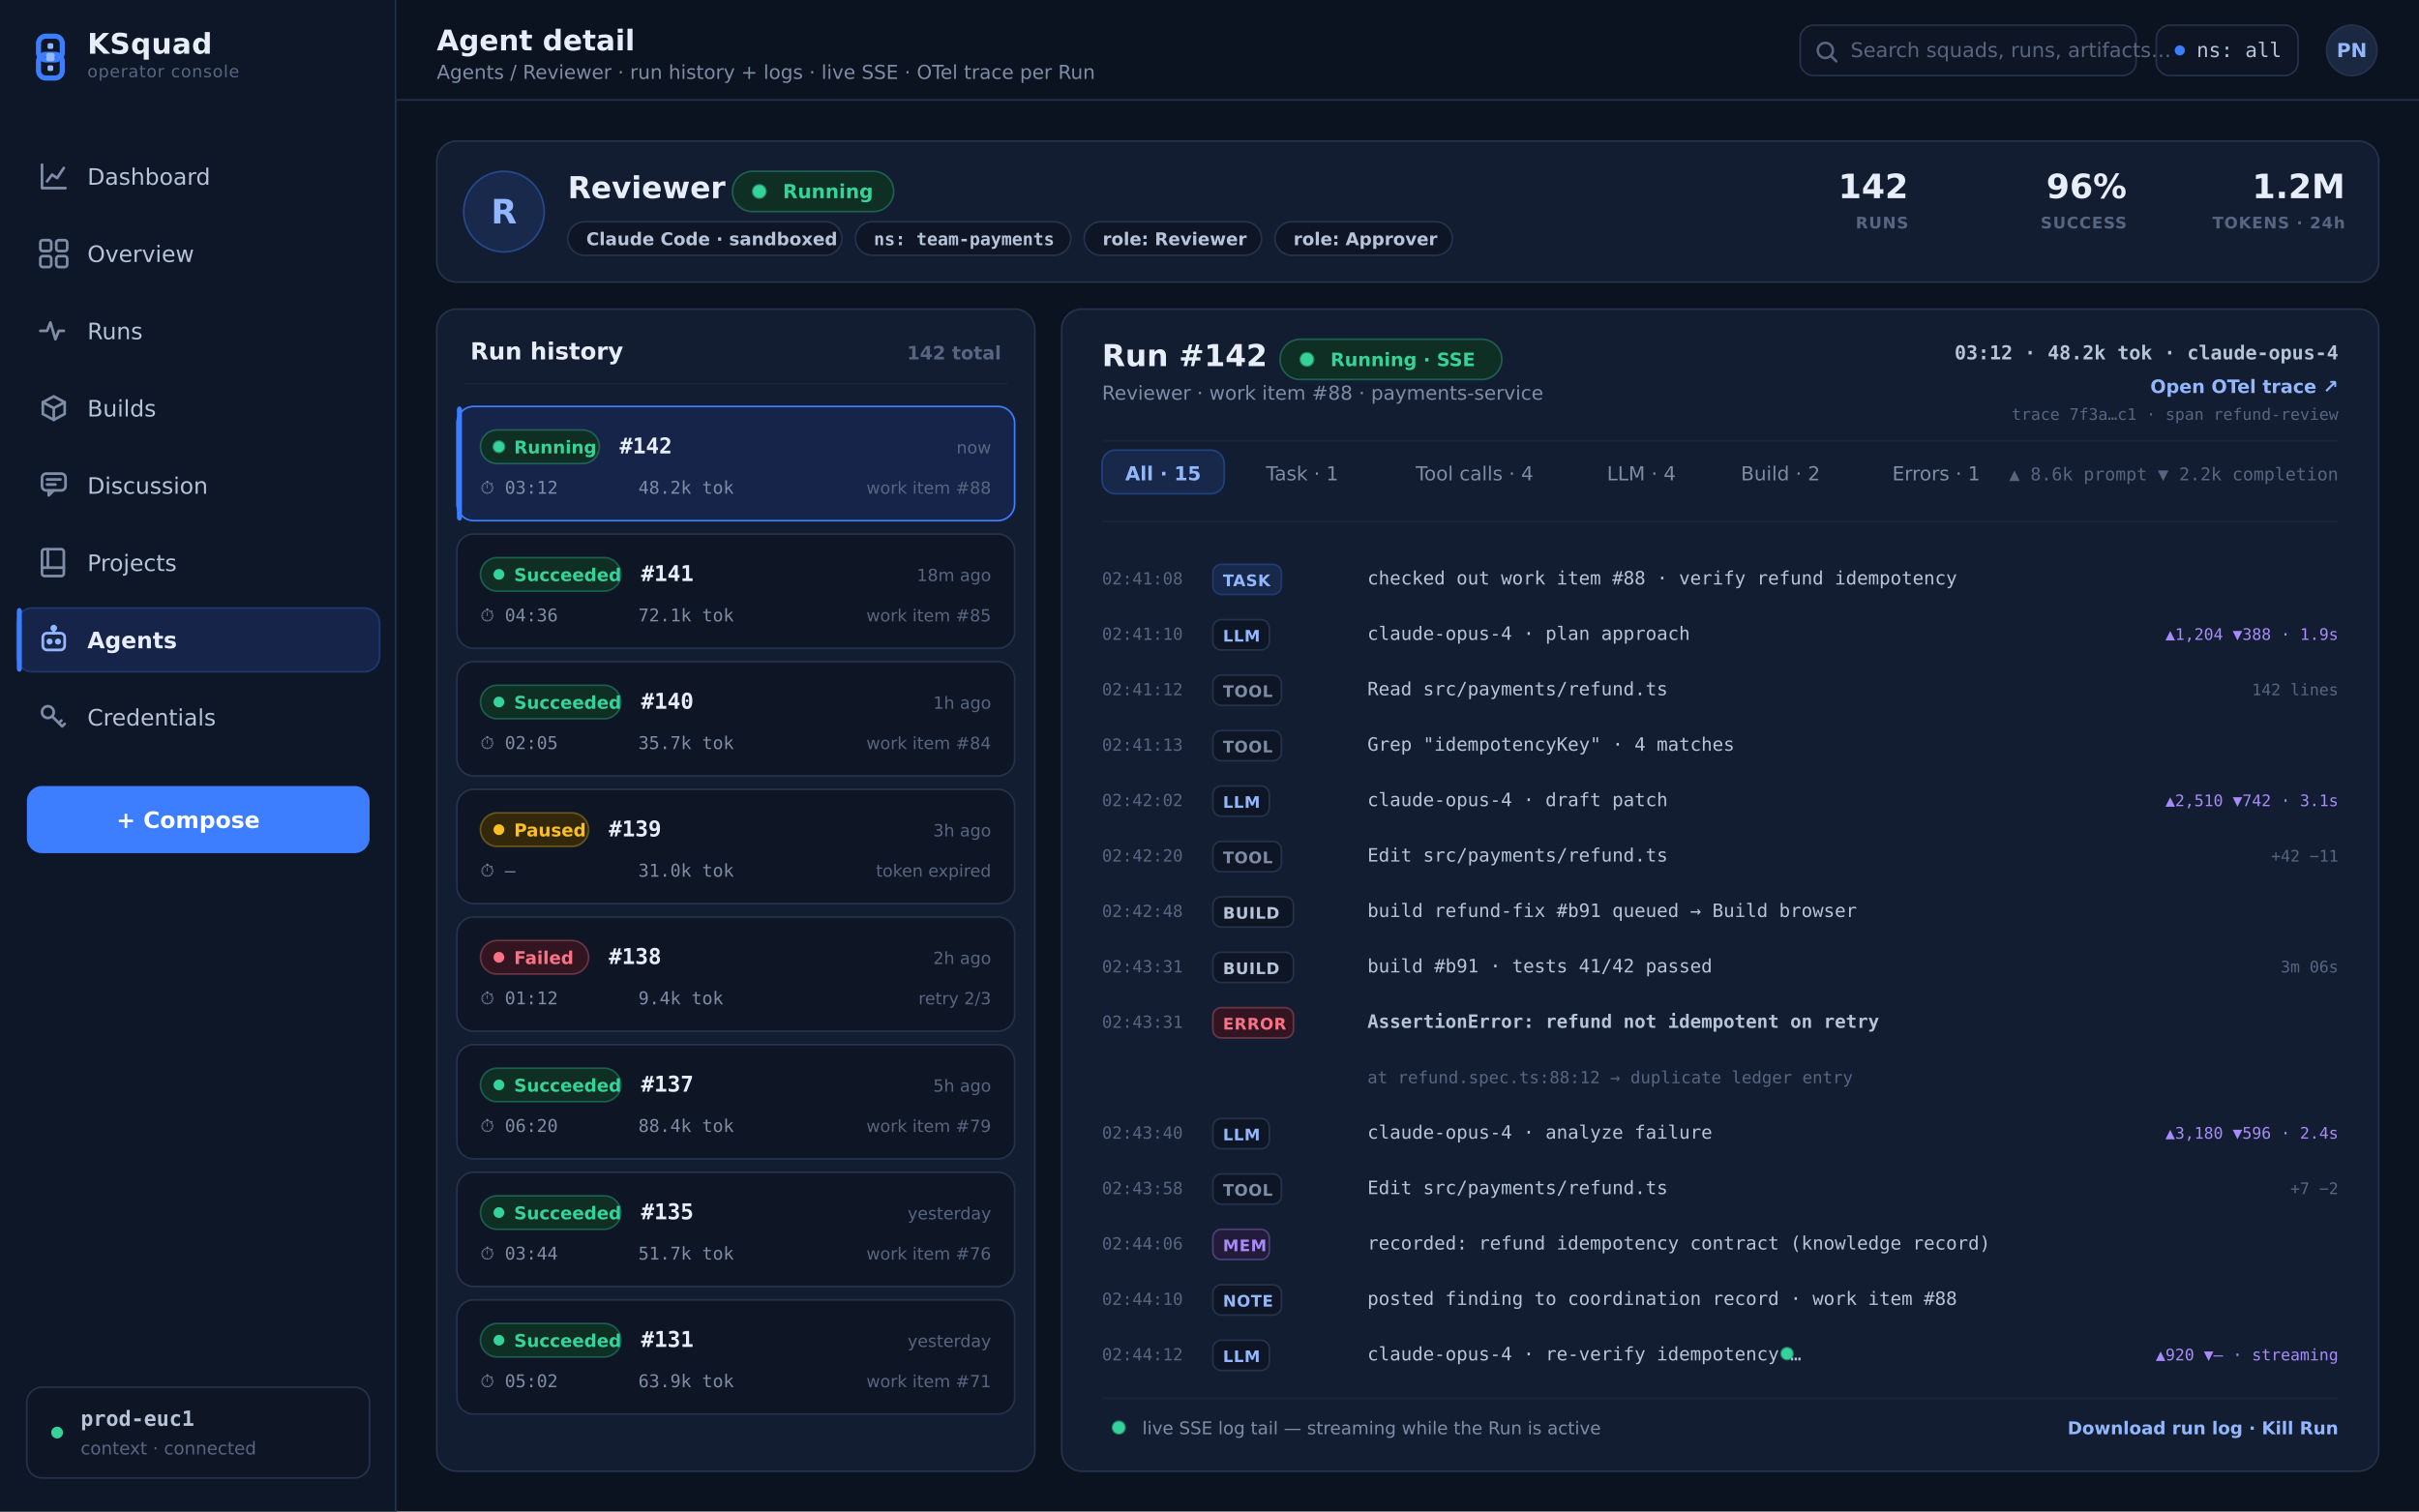
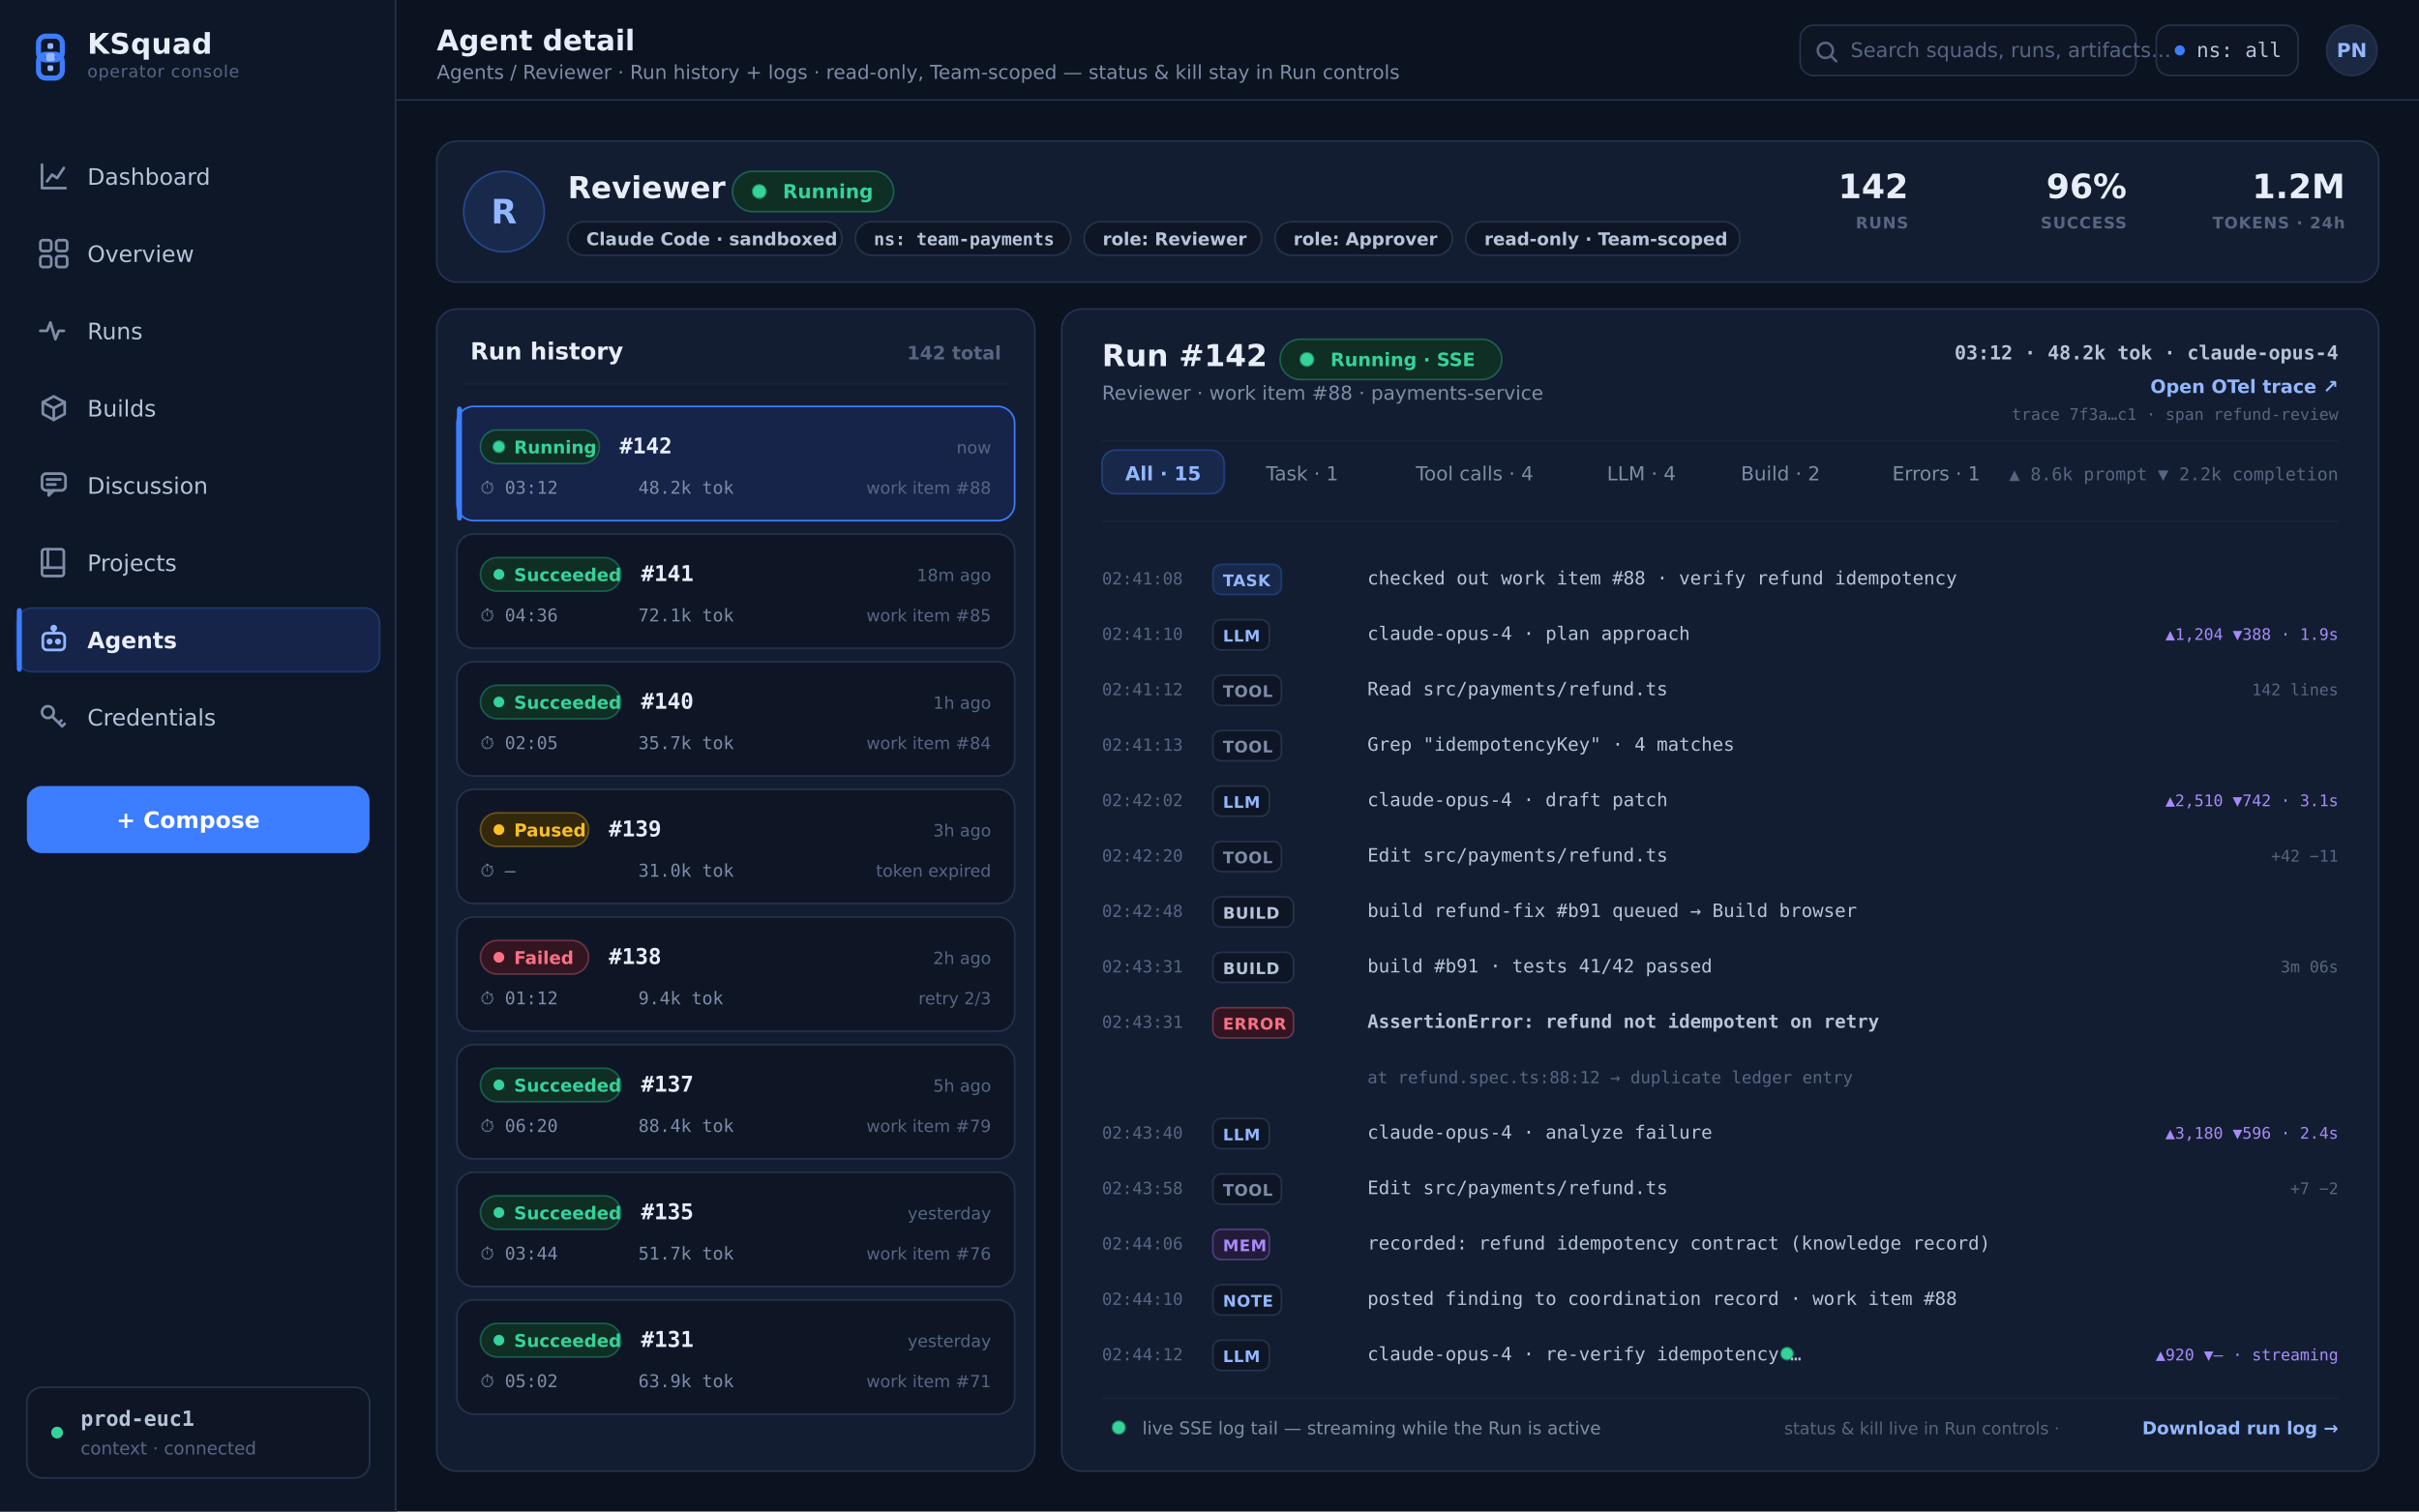
<svg xmlns="http://www.w3.org/2000/svg" width="1440" height="900" viewBox="0 0 1440 900" font-family="DejaVu Sans">
  <rect x="0" y="0" width="1440" height="900" rx="0" ry="0" fill="#0B1220" stroke="none" stroke-width="1" />
  <rect x="0" y="0" width="236" height="900" rx="0" ry="0" fill="#0D1728" stroke="none" stroke-width="1" />
  <rect x="235" y="0" width="1" height="900" rx="0" ry="0" fill="#25324B" stroke="none" stroke-width="1" />
  <g transform="translate(30,34) scale(0.33735) translate(-50,-50)">
    <rect x="29" y="45" width="42" height="42" rx="13" fill="none" stroke="#3D7DFF" stroke-width="9" />
    <rect x="29" y="13" width="42" height="42" rx="13" fill="none" stroke="#3D7DFF" stroke-width="9" />
    <rect x="45" y="25.5" width="10" height="10" rx="2.8" fill="#93B7FF" />
    <rect x="45" y="64.5" width="10" height="10" rx="2.8" fill="#93B7FF" />
    <rect x="42.5" y="42.5" width="15" height="15" rx="4.2" fill="#93B7FF" />
  </g>
  <text x="52" y="32" font-family="DejaVu Sans" font-size="17" fill="#E8EEF9" font-weight="700" text-anchor="start" letter-spacing="0.2">KSquad</text>
  <text x="52" y="46" font-family="DejaVu Sans" font-size="10" fill="#586581" font-weight="400" text-anchor="start" letter-spacing="0.4">operator console</text>
  <g fill="none" stroke="#7E8CA6" stroke-width="1.6" stroke-linecap="round" stroke-linejoin="round">
    <path d="M25 98 v14 h14" />
    <path d="M28 108 l3 -4 l3 2 l4 -6" />
  </g>
  <text x="52" y="110" font-family="DejaVu Sans" font-size="13.5" fill="#B6C3D8" font-weight="500" text-anchor="start">Dashboard</text>
  <g fill="none" stroke="#7E8CA6" stroke-width="1.6" stroke-linecap="round" stroke-linejoin="round">
    <rect x="24" y="143" width="6.5" height="6.5" rx="1.5" />
    <rect x="33.5" y="143" width="6.5" height="6.5" rx="1.5" />
    <rect x="24" y="152.5" width="6.5" height="6.5" rx="1.5" />
    <rect x="33.5" y="152.5" width="6.5" height="6.5" rx="1.5" />
  </g>
  <text x="52" y="156" font-family="DejaVu Sans" font-size="13.5" fill="#B6C3D8" font-weight="500" text-anchor="start">Overview</text>
  <g fill="none" stroke="#7E8CA6" stroke-width="1.6" stroke-linecap="round" stroke-linejoin="round">
    <path d="M24 197 h4 l2 -5 l3 10 l2 -5 h3" />
  </g>
  <text x="52" y="202" font-family="DejaVu Sans" font-size="13.5" fill="#B6C3D8" font-weight="500" text-anchor="start">Runs</text>
  <g fill="none" stroke="#7E8CA6" stroke-width="1.6" stroke-linecap="round" stroke-linejoin="round">
    <path d="M32 236 l6.5 3.5 v7 l-6.5 3.5 l-6.5 -3.5 v-7 z" />
    <path d="M25.5 239.5 l6.5 3.5 l6.5 -3.5" />
    <path d="M32 243 v7" />
  </g>
  <text x="52" y="248" font-family="DejaVu Sans" font-size="13.5" fill="#B6C3D8" font-weight="500" text-anchor="start">Builds</text>
  <g fill="none" stroke="#7E8CA6" stroke-width="1.6" stroke-linecap="round" stroke-linejoin="round">
    <rect x="25" y="282" width="14" height="10" rx="2.5" />
    <path d="M29 292 v3 l3 -3" />
    <path d="M28 285.5 h8 M28 288.5 h5" />
  </g>
  <text x="52" y="294" font-family="DejaVu Sans" font-size="13.5" fill="#B6C3D8" font-weight="500" text-anchor="start">Discussion</text>
  <g fill="none" stroke="#7E8CA6" stroke-width="1.6" stroke-linecap="round" stroke-linejoin="round">
    <rect x="25" y="327" width="13" height="16" rx="1.5" />
    <path d="M25 338 h13" />
    <path d="M28.5 327 v11" />
  </g>
  <text x="52" y="340" font-family="DejaVu Sans" font-size="13.5" fill="#B6C3D8" font-weight="500" text-anchor="start">Projects</text>
  <rect x="10" y="362" width="216" height="38" rx="9" ry="9" fill="#16244A" stroke="#3D7DFF44" stroke-width="1" />
  <rect x="10" y="362" width="3" height="38" rx="2" ry="2" fill="#3D7DFF" stroke="none" stroke-width="1" />
  <g fill="none" stroke="#93B7FF" stroke-width="1.6" stroke-linecap="round" stroke-linejoin="round">
    <rect x="25.5" y="377" width="13" height="10" rx="2.5" />
    <path d="M32 374 v3" />
    <circle cx="32" cy="374" r="1.2" fill="#93B7FF" />
    <circle cx="29.5" cy="382" r="1" fill="#93B7FF" />
    <circle cx="34.5" cy="382" r="1" fill="#93B7FF" />
  </g>
  <text x="52" y="386" font-family="DejaVu Sans" font-size="13.5" fill="#E8EEF9" font-weight="600" text-anchor="start">Agents</text>
  <g fill="none" stroke="#7E8CA6" stroke-width="1.6" stroke-linecap="round" stroke-linejoin="round">
    <circle cx="28.5" cy="424" r="3.5" />
    <path d="M31 426.5 l6 6 M35 430.5 l1.5 -1.5 M37 432.5 l1.5 -1.5" />
  </g>
  <text x="52" y="432" font-family="DejaVu Sans" font-size="13.5" fill="#B6C3D8" font-weight="500" text-anchor="start">Credentials</text>
  <rect x="16" y="468" width="204" height="40" rx="9" ry="9" fill="#3D7DFF" stroke="none" stroke-width="1" />
  <text x="112" y="493" font-family="DejaVu Sans" font-size="13.5" fill="#fff" font-weight="600" text-anchor="middle">+  Compose</text>
  <rect x="16" y="826" width="204" height="54" rx="9" ry="9" fill="#0E1626" stroke="#25324B" stroke-width="1" />
  <circle cx="34" cy="853" r="3.5" fill="#34D399" />
  <text x="48" y="849" font-family="DejaVu Sans Mono" font-size="12.5" fill="#B6C3D8" font-weight="600" text-anchor="start">prod-euc1</text>
  <text x="48" y="866" font-family="DejaVu Sans" font-size="10.5" fill="#586581" font-weight="400" text-anchor="start">context · connected</text>
  <rect x="236" y="0" width="1204" height="60" rx="0" ry="0" fill="#0B1220" stroke="none" stroke-width="1" />
  <rect x="236" y="59" width="1204" height="1" rx="0" ry="0" fill="#25324B" stroke="none" stroke-width="1" />
  <text x="260" y="30" font-family="DejaVu Sans" font-size="17" fill="#E8EEF9" font-weight="700" text-anchor="start">Agent detail</text>
-   <text x="260" y="47" font-family="DejaVu Sans" font-size="11.5" fill="#7E8CA6" font-weight="400" text-anchor="start">Agents / Reviewer · run history + logs · live SSE · OTel trace per Run</text>
+   <text x="260" y="47" font-family="DejaVu Sans" font-size="11.5" fill="#7E8CA6" font-weight="400" text-anchor="start">Agents / Reviewer · Run history + logs · read-only, Team-scoped — status &amp; kill stay in Run controls</text>
  <circle cx="1400" cy="30" r="15" fill="#1A2842" stroke="#25324B" />
  <text x="1400" y="34" font-family="DejaVu Sans" font-size="11.5" fill="#93B7FF" font-weight="700" text-anchor="middle">PN</text>
  <rect x="1283.6" y="15" width="84.4" height="30" rx="8" ry="8" fill="#0E1626" stroke="#25324B" stroke-width="1" />
  <circle cx="1297.6" cy="30" r="3" fill="#3D7DFF" />
  <text x="1307.6" y="34" font-family="DejaVu Sans Mono" font-size="12" fill="#B6C3D8" font-weight="400" text-anchor="start">ns: all</text>
  <rect x="1071.6" y="15" width="200" height="30" rx="8" ry="8" fill="#0E1626" stroke="#25324B" stroke-width="1" />
  <circle cx="1086.6" cy="30" r="4.5" fill="none" stroke="#586581" stroke-width="1.5" />
  <path d="M1090.1 33.5 l3 3" stroke="#586581" stroke-width="1.5" stroke-linecap="round" />
  <text x="1101.6" y="34" font-family="DejaVu Sans" font-size="12" fill="#586581" font-weight="400" text-anchor="start">Search squads, runs, artifacts…</text>
  <rect x="260" y="84" width="1156" height="84" rx="12" ry="12" fill="#131D31" stroke="#25324B" stroke-width="1" />
  <circle cx="300" cy="126" r="24" fill="#3D7DFF22" stroke="#3D7DFF66" />
  <text x="300" y="133" font-family="DejaVu Sans" font-size="20" fill="#93B7FF" font-weight="700" text-anchor="middle">R</text>
  <text x="338" y="118" font-family="DejaVu Sans" font-size="18" fill="#E8EEF9" font-weight="700" text-anchor="start">Reviewer</text>
  <rect x="436" y="102" width="96" height="24" rx="12" ry="12" fill="#0F2E24" stroke="#34D39955" stroke-width="1" />
  <circle cx="452" cy="114" r="3.8" fill="#34D399" />
  <circle cx="452" cy="114" r="3.8" fill="none" stroke="#34D399" stroke-width="1.4" opacity="0.5">
    <animate attributeName="r" values="3.8;8.4;3.8" dur="1.8s" repeatCount="indefinite" />
    <animate attributeName="opacity" values="0.55;0;0.55" dur="1.8s" repeatCount="indefinite" />
  </circle>
  <text x="466" y="118" font-family="DejaVu Sans" font-size="11.5" fill="#34D399" font-weight="600" text-anchor="start">Running</text>
  <rect x="338" y="132" width="163.2" height="20" rx="10.0" ry="10.0" fill="#0E1626" stroke="#25324B" stroke-width="1" />
  <text x="349" y="146.0" font-family="DejaVu Sans" font-size="10.5" fill="#B6C3D8" font-weight="600" text-anchor="start">Claude Code · sandboxed</text>
  <rect x="509.2" y="132" width="128.2" height="20" rx="10.0" ry="10.0" fill="#0E1626" stroke="#25324B" stroke-width="1" />
  <text x="520.2" y="146.0" font-family="DejaVu Sans Mono" font-size="10.5" fill="#B6C3D8" font-weight="600" text-anchor="start">ns: team-payments</text>
  <rect x="645.4" y="132" width="105.6" height="20" rx="10.0" ry="10.0" fill="#0E1626" stroke="#25324B" stroke-width="1" />
  <text x="656.4" y="146.0" font-family="DejaVu Sans" font-size="10.5" fill="#B6C3D8" font-weight="600" text-anchor="start">role: Reviewer</text>
  <rect x="759" y="132" width="105.6" height="20" rx="10.0" ry="10.0" fill="#0E1626" stroke="#25324B" stroke-width="1" />
  <text x="770" y="146.0" font-family="DejaVu Sans" font-size="10.5" fill="#B6C3D8" font-weight="600" text-anchor="start">role: Approver</text>
+   <rect x="872.6" y="132" width="163.2" height="20" rx="10.0" ry="10.0" fill="#0E1626" stroke="#25324B" stroke-width="1" />
+   <text x="883.6" y="146.0" font-family="DejaVu Sans" font-size="10.5" fill="#B6C3D8" font-weight="600" text-anchor="start">read-only · Team-scoped</text>
  <text x="1396" y="118" font-family="DejaVu Sans" font-size="20" fill="#E8EEF9" font-weight="700" text-anchor="end">1.2M</text>
  <text x="1396" y="136" font-family="DejaVu Sans" font-size="9.5" fill="#586581" font-weight="600" text-anchor="end" letter-spacing="0.5">TOKENS · 24h</text>
  <text x="1266" y="118" font-family="DejaVu Sans" font-size="20" fill="#E8EEF9" font-weight="700" text-anchor="end">96%</text>
  <text x="1266" y="136" font-family="DejaVu Sans" font-size="9.5" fill="#586581" font-weight="600" text-anchor="end" letter-spacing="0.5">SUCCESS</text>
  <text x="1136" y="118" font-family="DejaVu Sans" font-size="20" fill="#E8EEF9" font-weight="700" text-anchor="end">142</text>
  <text x="1136" y="136" font-family="DejaVu Sans" font-size="9.5" fill="#586581" font-weight="600" text-anchor="end" letter-spacing="0.5">RUNS</text>
  <rect x="260" y="184" width="356" height="692" rx="12" ry="12" fill="#131D31" stroke="#25324B" stroke-width="1" />
  <text x="280" y="214" font-family="DejaVu Sans" font-size="14" fill="#E8EEF9" font-weight="700" text-anchor="start">Run history</text>
  <text x="596" y="214" font-family="DejaVu Sans" font-size="11" fill="#586581" font-weight="600" text-anchor="end">142 total</text>
  <rect x="276" y="228" width="324" height="1" rx="0" ry="0" fill="#1A2438" stroke="none" stroke-width="1" />
  <rect x="272" y="242" width="332" height="68" rx="10" ry="10" fill="#16244A" stroke="#3D7DFF" stroke-width="1" />
  <rect x="272" y="242" width="3" height="68" rx="2" ry="2" fill="#3D7DFF" stroke="none" stroke-width="1" />
  <rect x="286" y="256" width="70.8" height="20" rx="10" ry="10" fill="#0F2E24" stroke="#34D39955" stroke-width="1" />
  <circle cx="297" cy="266" r="3.2" fill="#34D399" />
  <circle cx="297" cy="266" r="3.2" fill="none" stroke="#34D399" stroke-width="1.4" opacity="0.5">
    <animate attributeName="r" values="3.2;7.8;3.2" dur="1.8s" repeatCount="indefinite" />
    <animate attributeName="opacity" values="0.55;0;0.55" dur="1.8s" repeatCount="indefinite" />
  </circle>
  <text x="306" y="270" font-family="DejaVu Sans" font-size="10.5" fill="#34D399" font-weight="600" text-anchor="start">Running</text>
  <text x="368.8" y="270" font-family="DejaVu Sans Mono" font-size="13" fill="#E8EEF9" font-weight="700" text-anchor="start">#142</text>
  <text x="590" y="270" font-family="DejaVu Sans" font-size="10" fill="#586581" font-weight="400" text-anchor="end">now</text>
  <text x="286" y="294" font-family="DejaVu Sans Mono" font-size="10.5" fill="#7E8CA6" font-weight="400" text-anchor="start">⏱ 03:12</text>
  <text x="380" y="294" font-family="DejaVu Sans Mono" font-size="10.5" fill="#7E8CA6" font-weight="400" text-anchor="start">48.2k tok</text>
  <text x="590" y="294" font-family="DejaVu Sans" font-size="10" fill="#586581" font-weight="400" text-anchor="end">work item #88</text>
  <rect x="272" y="318" width="332" height="68" rx="10" ry="10" fill="#0E1626" stroke="#25324B" stroke-width="1" />
  <rect x="286" y="332" width="83.6" height="20" rx="10" ry="10" fill="#0F2E24" stroke="#34D39955" stroke-width="1" />
  <circle cx="297" cy="342" r="3.2" fill="#34D399" />
  <text x="306" y="346" font-family="DejaVu Sans" font-size="10.5" fill="#34D399" font-weight="600" text-anchor="start">Succeeded</text>
  <text x="381.6" y="346" font-family="DejaVu Sans Mono" font-size="13" fill="#E8EEF9" font-weight="700" text-anchor="start">#141</text>
  <text x="590" y="346" font-family="DejaVu Sans" font-size="10" fill="#586581" font-weight="400" text-anchor="end">18m ago</text>
  <text x="286" y="370" font-family="DejaVu Sans Mono" font-size="10.5" fill="#7E8CA6" font-weight="400" text-anchor="start">⏱ 04:36</text>
  <text x="380" y="370" font-family="DejaVu Sans Mono" font-size="10.5" fill="#7E8CA6" font-weight="400" text-anchor="start">72.1k tok</text>
  <text x="590" y="370" font-family="DejaVu Sans" font-size="10" fill="#586581" font-weight="400" text-anchor="end">work item #85</text>
  <rect x="272" y="394" width="332" height="68" rx="10" ry="10" fill="#0E1626" stroke="#25324B" stroke-width="1" />
  <rect x="286" y="408" width="83.6" height="20" rx="10" ry="10" fill="#0F2E24" stroke="#34D39955" stroke-width="1" />
  <circle cx="297" cy="418" r="3.2" fill="#34D399" />
  <text x="306" y="422" font-family="DejaVu Sans" font-size="10.5" fill="#34D399" font-weight="600" text-anchor="start">Succeeded</text>
  <text x="381.6" y="422" font-family="DejaVu Sans Mono" font-size="13" fill="#E8EEF9" font-weight="700" text-anchor="start">#140</text>
  <text x="590" y="422" font-family="DejaVu Sans" font-size="10" fill="#586581" font-weight="400" text-anchor="end">1h ago</text>
  <text x="286" y="446" font-family="DejaVu Sans Mono" font-size="10.5" fill="#7E8CA6" font-weight="400" text-anchor="start">⏱ 02:05</text>
  <text x="380" y="446" font-family="DejaVu Sans Mono" font-size="10.5" fill="#7E8CA6" font-weight="400" text-anchor="start">35.7k tok</text>
  <text x="590" y="446" font-family="DejaVu Sans" font-size="10" fill="#586581" font-weight="400" text-anchor="end">work item #84</text>
  <rect x="272" y="470" width="332" height="68" rx="10" ry="10" fill="#0E1626" stroke="#25324B" stroke-width="1" />
  <rect x="286" y="484" width="64.4" height="20" rx="10" ry="10" fill="#33280A" stroke="#FBBF2455" stroke-width="1" />
  <circle cx="297" cy="494" r="3.2" fill="#FBBF24" />
  <text x="306" y="498" font-family="DejaVu Sans" font-size="10.5" fill="#FBBF24" font-weight="600" text-anchor="start">Paused</text>
  <text x="362.4" y="498" font-family="DejaVu Sans Mono" font-size="13" fill="#E8EEF9" font-weight="700" text-anchor="start">#139</text>
  <text x="590" y="498" font-family="DejaVu Sans" font-size="10" fill="#586581" font-weight="400" text-anchor="end">3h ago</text>
  <text x="286" y="522" font-family="DejaVu Sans Mono" font-size="10.5" fill="#7E8CA6" font-weight="400" text-anchor="start">⏱ —</text>
  <text x="380" y="522" font-family="DejaVu Sans Mono" font-size="10.5" fill="#7E8CA6" font-weight="400" text-anchor="start">31.0k tok</text>
  <text x="590" y="522" font-family="DejaVu Sans" font-size="10" fill="#586581" font-weight="400" text-anchor="end">token expired</text>
  <rect x="272" y="546" width="332" height="68" rx="10" ry="10" fill="#0E1626" stroke="#25324B" stroke-width="1" />
  <rect x="286" y="560" width="64.4" height="20" rx="10" ry="10" fill="#331521" stroke="#FB718555" stroke-width="1" />
  <circle cx="297" cy="570" r="3.2" fill="#FB7185" />
  <text x="306" y="574" font-family="DejaVu Sans" font-size="10.5" fill="#FB7185" font-weight="600" text-anchor="start">Failed</text>
  <text x="362.4" y="574" font-family="DejaVu Sans Mono" font-size="13" fill="#E8EEF9" font-weight="700" text-anchor="start">#138</text>
  <text x="590" y="574" font-family="DejaVu Sans" font-size="10" fill="#586581" font-weight="400" text-anchor="end">2h ago</text>
  <text x="286" y="598" font-family="DejaVu Sans Mono" font-size="10.5" fill="#7E8CA6" font-weight="400" text-anchor="start">⏱ 01:12</text>
  <text x="380" y="598" font-family="DejaVu Sans Mono" font-size="10.5" fill="#7E8CA6" font-weight="400" text-anchor="start">9.4k tok</text>
  <text x="590" y="598" font-family="DejaVu Sans" font-size="10" fill="#586581" font-weight="400" text-anchor="end">retry 2/3</text>
  <rect x="272" y="622" width="332" height="68" rx="10" ry="10" fill="#0E1626" stroke="#25324B" stroke-width="1" />
  <rect x="286" y="636" width="83.6" height="20" rx="10" ry="10" fill="#0F2E24" stroke="#34D39955" stroke-width="1" />
  <circle cx="297" cy="646" r="3.2" fill="#34D399" />
  <text x="306" y="650" font-family="DejaVu Sans" font-size="10.5" fill="#34D399" font-weight="600" text-anchor="start">Succeeded</text>
  <text x="381.6" y="650" font-family="DejaVu Sans Mono" font-size="13" fill="#E8EEF9" font-weight="700" text-anchor="start">#137</text>
  <text x="590" y="650" font-family="DejaVu Sans" font-size="10" fill="#586581" font-weight="400" text-anchor="end">5h ago</text>
  <text x="286" y="674" font-family="DejaVu Sans Mono" font-size="10.5" fill="#7E8CA6" font-weight="400" text-anchor="start">⏱ 06:20</text>
  <text x="380" y="674" font-family="DejaVu Sans Mono" font-size="10.5" fill="#7E8CA6" font-weight="400" text-anchor="start">88.4k tok</text>
  <text x="590" y="674" font-family="DejaVu Sans" font-size="10" fill="#586581" font-weight="400" text-anchor="end">work item #79</text>
  <rect x="272" y="698" width="332" height="68" rx="10" ry="10" fill="#0E1626" stroke="#25324B" stroke-width="1" />
  <rect x="286" y="712" width="83.6" height="20" rx="10" ry="10" fill="#0F2E24" stroke="#34D39955" stroke-width="1" />
  <circle cx="297" cy="722" r="3.2" fill="#34D399" />
  <text x="306" y="726" font-family="DejaVu Sans" font-size="10.5" fill="#34D399" font-weight="600" text-anchor="start">Succeeded</text>
  <text x="381.6" y="726" font-family="DejaVu Sans Mono" font-size="13" fill="#E8EEF9" font-weight="700" text-anchor="start">#135</text>
  <text x="590" y="726" font-family="DejaVu Sans" font-size="10" fill="#586581" font-weight="400" text-anchor="end">yesterday</text>
  <text x="286" y="750" font-family="DejaVu Sans Mono" font-size="10.5" fill="#7E8CA6" font-weight="400" text-anchor="start">⏱ 03:44</text>
  <text x="380" y="750" font-family="DejaVu Sans Mono" font-size="10.5" fill="#7E8CA6" font-weight="400" text-anchor="start">51.7k tok</text>
  <text x="590" y="750" font-family="DejaVu Sans" font-size="10" fill="#586581" font-weight="400" text-anchor="end">work item #76</text>
  <rect x="272" y="774" width="332" height="68" rx="10" ry="10" fill="#0E1626" stroke="#25324B" stroke-width="1" />
  <rect x="286" y="788" width="83.6" height="20" rx="10" ry="10" fill="#0F2E24" stroke="#34D39955" stroke-width="1" />
  <circle cx="297" cy="798" r="3.2" fill="#34D399" />
  <text x="306" y="802" font-family="DejaVu Sans" font-size="10.5" fill="#34D399" font-weight="600" text-anchor="start">Succeeded</text>
  <text x="381.6" y="802" font-family="DejaVu Sans Mono" font-size="13" fill="#E8EEF9" font-weight="700" text-anchor="start">#131</text>
  <text x="590" y="802" font-family="DejaVu Sans" font-size="10" fill="#586581" font-weight="400" text-anchor="end">yesterday</text>
  <text x="286" y="826" font-family="DejaVu Sans Mono" font-size="10.5" fill="#7E8CA6" font-weight="400" text-anchor="start">⏱ 05:02</text>
  <text x="380" y="826" font-family="DejaVu Sans Mono" font-size="10.5" fill="#7E8CA6" font-weight="400" text-anchor="start">63.9k tok</text>
  <text x="590" y="826" font-family="DejaVu Sans" font-size="10" fill="#586581" font-weight="400" text-anchor="end">work item #71</text>
  <rect x="632" y="184" width="784" height="692" rx="12" ry="12" fill="#131D31" stroke="#25324B" stroke-width="1" />
  <text x="656" y="218" font-family="DejaVu Sans" font-size="18" fill="#E8EEF9" font-weight="700" text-anchor="start">Run #142</text>
  <rect x="762" y="202" width="132" height="24" rx="12" ry="12" fill="#0F2E24" stroke="#34D39955" stroke-width="1" />
  <circle cx="778" cy="214" r="3.8" fill="#34D399" />
  <circle cx="778" cy="214" r="3.8" fill="none" stroke="#34D399" stroke-width="1.4" opacity="0.5">
    <animate attributeName="r" values="3.8;8.4;3.8" dur="1.8s" repeatCount="indefinite" />
    <animate attributeName="opacity" values="0.55;0;0.55" dur="1.8s" repeatCount="indefinite" />
  </circle>
  <text x="792" y="218" font-family="DejaVu Sans" font-size="11" fill="#34D399" font-weight="600" text-anchor="start">Running · SSE</text>
  <text x="656" y="238" font-family="DejaVu Sans" font-size="11.5" fill="#7E8CA6" font-weight="400" text-anchor="start">Reviewer · work item #88 · payments-service</text>
  <text x="1392" y="214" font-family="DejaVu Sans Mono" font-size="11.5" fill="#B6C3D8" font-weight="600" text-anchor="end">03:12 · 48.2k tok · claude-opus-4</text>
  <text x="1392" y="234" font-family="DejaVu Sans" font-size="11" fill="#93B7FF" font-weight="600" text-anchor="end">Open OTel trace  ↗</text>
  <text x="1392" y="250" font-family="DejaVu Sans Mono" font-size="9.5" fill="#586581" font-weight="400" text-anchor="end">trace 7f3a…c1  ·  span refund-review</text>
  <rect x="656" y="262" width="736" height="1" rx="0" ry="0" fill="#1A2438" stroke="none" stroke-width="1" />
  <rect x="656" y="268" width="72.8" height="26" rx="8" ry="8" fill="#3D7DFF1F" stroke="#3D7DFF55" stroke-width="1" />
  <text x="692.4" y="286" font-family="DejaVu Sans" font-size="11.5" fill="#93B7FF" font-weight="700" text-anchor="middle">All · 15</text>
  <text x="775.2" y="286" font-family="DejaVu Sans" font-size="11.5" fill="#7E8CA6" font-weight="500" text-anchor="middle">Task · 1</text>
  <text x="877.8" y="286" font-family="DejaVu Sans" font-size="11.5" fill="#7E8CA6" font-weight="500" text-anchor="middle">Tool calls · 4</text>
  <text x="977.1" y="286" font-family="DejaVu Sans" font-size="11.5" fill="#7E8CA6" font-weight="500" text-anchor="middle">LLM · 4</text>
  <text x="1059.9" y="286" font-family="DejaVu Sans" font-size="11.5" fill="#7E8CA6" font-weight="500" text-anchor="middle">Build · 2</text>
  <text x="1152.6" y="286" font-family="DejaVu Sans" font-size="11.5" fill="#7E8CA6" font-weight="500" text-anchor="middle">Errors · 1</text>
  <text x="1392" y="286" font-family="DejaVu Sans Mono" font-size="10.5" fill="#586581" font-weight="400" text-anchor="end">▲ 8.6k prompt   ▼ 2.2k completion</text>
  <rect x="656" y="310" width="736" height="1" rx="0" ry="0" fill="#1A2438" stroke="none" stroke-width="1" />
  <text x="656" y="348" font-family="DejaVu Sans Mono" font-size="10" fill="#586581" font-weight="400" text-anchor="start">02:41:08</text>
  <rect x="722" y="336" width="40.8" height="18" rx="5" ry="5" fill="#3D7DFF1F" stroke="#3D7DFF44" stroke-width="1" />
  <text x="728" y="349" font-family="DejaVu Sans" font-size="9.5" fill="#93B7FF" font-weight="700" text-anchor="start" letter-spacing="0.3">TASK</text>
  <text x="814" y="348" font-family="DejaVu Sans Mono" font-size="11" fill="#B6C3D8" font-weight="400" text-anchor="start">checked out work item #88 · verify refund idempotency</text>
  <text x="656" y="381" font-family="DejaVu Sans Mono" font-size="10" fill="#586581" font-weight="400" text-anchor="start">02:41:10</text>
  <rect x="722" y="369" width="33.6" height="18" rx="5" ry="5" fill="#0E1626" stroke="#25324B" stroke-width="1" />
  <text x="728" y="382" font-family="DejaVu Sans" font-size="9.5" fill="#93B7FF" font-weight="700" text-anchor="start" letter-spacing="0.3">LLM</text>
  <text x="814" y="381" font-family="DejaVu Sans Mono" font-size="11" fill="#B6C3D8" font-weight="400" text-anchor="start">claude-opus-4 · plan approach</text>
  <text x="1392" y="381" font-family="DejaVu Sans Mono" font-size="9.5" fill="#A78BFA" font-weight="400" text-anchor="end">▲1,204 ▼388 · 1.9s</text>
  <text x="656" y="414" font-family="DejaVu Sans Mono" font-size="10" fill="#586581" font-weight="400" text-anchor="start">02:41:12</text>
  <rect x="722" y="402" width="40.8" height="18" rx="5" ry="5" fill="#0E1626" stroke="#25324B" stroke-width="1" />
  <text x="728" y="415" font-family="DejaVu Sans" font-size="9.5" fill="#7E8CA6" font-weight="700" text-anchor="start" letter-spacing="0.3">TOOL</text>
  <text x="814" y="414" font-family="DejaVu Sans Mono" font-size="11" fill="#B6C3D8" font-weight="400" text-anchor="start">Read  src/payments/refund.ts</text>
  <text x="1392" y="414" font-family="DejaVu Sans Mono" font-size="9.5" fill="#586581" font-weight="400" text-anchor="end">142 lines</text>
  <text x="656" y="447" font-family="DejaVu Sans Mono" font-size="10" fill="#586581" font-weight="400" text-anchor="start">02:41:13</text>
  <rect x="722" y="435" width="40.8" height="18" rx="5" ry="5" fill="#0E1626" stroke="#25324B" stroke-width="1" />
  <text x="728" y="448" font-family="DejaVu Sans" font-size="9.5" fill="#7E8CA6" font-weight="700" text-anchor="start" letter-spacing="0.3">TOOL</text>
  <text x="814" y="447" font-family="DejaVu Sans Mono" font-size="11" fill="#B6C3D8" font-weight="400" text-anchor="start">Grep  "idempotencyKey"  · 4 matches</text>
  <text x="656" y="480" font-family="DejaVu Sans Mono" font-size="10" fill="#586581" font-weight="400" text-anchor="start">02:42:02</text>
  <rect x="722" y="468" width="33.6" height="18" rx="5" ry="5" fill="#0E1626" stroke="#25324B" stroke-width="1" />
  <text x="728" y="481" font-family="DejaVu Sans" font-size="9.5" fill="#93B7FF" font-weight="700" text-anchor="start" letter-spacing="0.3">LLM</text>
  <text x="814" y="480" font-family="DejaVu Sans Mono" font-size="11" fill="#B6C3D8" font-weight="400" text-anchor="start">claude-opus-4 · draft patch</text>
  <text x="1392" y="480" font-family="DejaVu Sans Mono" font-size="9.5" fill="#A78BFA" font-weight="400" text-anchor="end">▲2,510 ▼742 · 3.1s</text>
  <text x="656" y="513" font-family="DejaVu Sans Mono" font-size="10" fill="#586581" font-weight="400" text-anchor="start">02:42:20</text>
  <rect x="722" y="501" width="40.8" height="18" rx="5" ry="5" fill="#0E1626" stroke="#25324B" stroke-width="1" />
  <text x="728" y="514" font-family="DejaVu Sans" font-size="9.5" fill="#7E8CA6" font-weight="700" text-anchor="start" letter-spacing="0.3">TOOL</text>
  <text x="814" y="513" font-family="DejaVu Sans Mono" font-size="11" fill="#B6C3D8" font-weight="400" text-anchor="start">Edit  src/payments/refund.ts</text>
  <text x="1392" y="513" font-family="DejaVu Sans Mono" font-size="9.5" fill="#586581" font-weight="400" text-anchor="end">+42 −11</text>
  <text x="656" y="546" font-family="DejaVu Sans Mono" font-size="10" fill="#586581" font-weight="400" text-anchor="start">02:42:48</text>
  <rect x="722" y="534" width="48.0" height="18" rx="5" ry="5" fill="#0E1626" stroke="#25324B" stroke-width="1" />
  <text x="728" y="547" font-family="DejaVu Sans" font-size="9.5" fill="#B6C3D8" font-weight="700" text-anchor="start" letter-spacing="0.3">BUILD</text>
  <text x="814" y="546" font-family="DejaVu Sans Mono" font-size="11" fill="#B6C3D8" font-weight="400" text-anchor="start">build refund-fix #b91 queued  → Build browser</text>
  <text x="656" y="579" font-family="DejaVu Sans Mono" font-size="10" fill="#586581" font-weight="400" text-anchor="start">02:43:31</text>
  <rect x="722" y="567" width="48.0" height="18" rx="5" ry="5" fill="#0E1626" stroke="#25324B" stroke-width="1" />
  <text x="728" y="580" font-family="DejaVu Sans" font-size="9.5" fill="#B6C3D8" font-weight="700" text-anchor="start" letter-spacing="0.3">BUILD</text>
  <text x="814" y="579" font-family="DejaVu Sans Mono" font-size="11" fill="#B6C3D8" font-weight="400" text-anchor="start">build #b91 · tests 41/42 passed</text>
  <text x="1392" y="579" font-family="DejaVu Sans Mono" font-size="9.5" fill="#586581" font-weight="400" text-anchor="end">3m 06s</text>
  <text x="656" y="612" font-family="DejaVu Sans Mono" font-size="10" fill="#586581" font-weight="400" text-anchor="start">02:43:31</text>
  <rect x="722" y="600" width="48.0" height="18" rx="5" ry="5" fill="#331521" stroke="#FB718555" stroke-width="1" />
  <text x="728" y="613" font-family="DejaVu Sans" font-size="9.5" fill="#FB7185" font-weight="700" text-anchor="start" letter-spacing="0.3">ERROR</text>
  <text x="814" y="612" font-family="DejaVu Sans Mono" font-size="11" fill="#B6C3D8" font-weight="600" text-anchor="start">AssertionError: refund not idempotent on retry</text>
  <text x="814" y="645" font-family="DejaVu Sans Mono" font-size="10" fill="#586581" font-weight="400" text-anchor="start">    at refund.spec.ts:88:12  →  duplicate ledger entry</text>
  <text x="656" y="678" font-family="DejaVu Sans Mono" font-size="10" fill="#586581" font-weight="400" text-anchor="start">02:43:40</text>
  <rect x="722" y="666" width="33.6" height="18" rx="5" ry="5" fill="#0E1626" stroke="#25324B" stroke-width="1" />
  <text x="728" y="679" font-family="DejaVu Sans" font-size="9.5" fill="#93B7FF" font-weight="700" text-anchor="start" letter-spacing="0.3">LLM</text>
  <text x="814" y="678" font-family="DejaVu Sans Mono" font-size="11" fill="#B6C3D8" font-weight="400" text-anchor="start">claude-opus-4 · analyze failure</text>
  <text x="1392" y="678" font-family="DejaVu Sans Mono" font-size="9.5" fill="#A78BFA" font-weight="400" text-anchor="end">▲3,180 ▼596 · 2.4s</text>
  <text x="656" y="711" font-family="DejaVu Sans Mono" font-size="10" fill="#586581" font-weight="400" text-anchor="start">02:43:58</text>
  <rect x="722" y="699" width="40.8" height="18" rx="5" ry="5" fill="#0E1626" stroke="#25324B" stroke-width="1" />
  <text x="728" y="712" font-family="DejaVu Sans" font-size="9.5" fill="#7E8CA6" font-weight="700" text-anchor="start" letter-spacing="0.3">TOOL</text>
  <text x="814" y="711" font-family="DejaVu Sans Mono" font-size="11" fill="#B6C3D8" font-weight="400" text-anchor="start">Edit  src/payments/refund.ts</text>
  <text x="1392" y="711" font-family="DejaVu Sans Mono" font-size="9.5" fill="#586581" font-weight="400" text-anchor="end">+7 −2</text>
  <text x="656" y="744" font-family="DejaVu Sans Mono" font-size="10" fill="#586581" font-weight="400" text-anchor="start">02:44:06</text>
  <rect x="722" y="732" width="33.6" height="18" rx="5" ry="5" fill="#241B3A" stroke="#A78BFA55" stroke-width="1" />
  <text x="728" y="745" font-family="DejaVu Sans" font-size="9.5" fill="#A78BFA" font-weight="700" text-anchor="start" letter-spacing="0.3">MEM</text>
  <text x="814" y="744" font-family="DejaVu Sans Mono" font-size="11" fill="#B6C3D8" font-weight="400" text-anchor="start">recorded: refund idempotency contract (knowledge record)</text>
  <text x="656" y="777" font-family="DejaVu Sans Mono" font-size="10" fill="#586581" font-weight="400" text-anchor="start">02:44:10</text>
  <rect x="722" y="765" width="40.8" height="18" rx="5" ry="5" fill="#0E1626" stroke="#25324B" stroke-width="1" />
  <text x="728" y="778" font-family="DejaVu Sans" font-size="9.5" fill="#93B7FF" font-weight="700" text-anchor="start" letter-spacing="0.3">NOTE</text>
  <text x="814" y="777" font-family="DejaVu Sans Mono" font-size="11" fill="#B6C3D8" font-weight="400" text-anchor="start">posted finding to coordination record · work item #88</text>
  <text x="656" y="810" font-family="DejaVu Sans Mono" font-size="10" fill="#586581" font-weight="400" text-anchor="start">02:44:12</text>
  <rect x="722" y="798" width="33.6" height="18" rx="5" ry="5" fill="#0E1626" stroke="#25324B" stroke-width="1" />
  <text x="728" y="811" font-family="DejaVu Sans" font-size="9.5" fill="#93B7FF" font-weight="700" text-anchor="start" letter-spacing="0.3">LLM</text>
  <text x="814" y="810" font-family="DejaVu Sans Mono" font-size="11" fill="#B6C3D8" font-weight="400" text-anchor="start">claude-opus-4 · re-verify idempotency …</text>
  <circle cx="1063.8" cy="806" r="3.4" fill="#34D399" />
  <circle cx="1063.8" cy="806" r="3.4" fill="none" stroke="#34D399" stroke-width="1.4" opacity="0.5">
    <animate attributeName="r" values="3.4;8.0;3.4" dur="1.8s" repeatCount="indefinite" />
    <animate attributeName="opacity" values="0.55;0;0.55" dur="1.8s" repeatCount="indefinite" />
  </circle>
  <text x="1392" y="810" font-family="DejaVu Sans Mono" font-size="9.5" fill="#A78BFA" font-weight="400" text-anchor="end">▲920 ▼— · streaming</text>
  <rect x="656" y="832" width="736" height="1" rx="0" ry="0" fill="#1A2438" stroke="none" stroke-width="1" />
  <circle cx="666" cy="850" r="3.6" fill="#34D399" />
  <circle cx="666" cy="850" r="3.6" fill="none" stroke="#34D399" stroke-width="1.4" opacity="0.5">
    <animate attributeName="r" values="3.6;8.2;3.6" dur="1.8s" repeatCount="indefinite" />
    <animate attributeName="opacity" values="0.55;0;0.55" dur="1.8s" repeatCount="indefinite" />
  </circle>
  <text x="680" y="854" font-family="DejaVu Sans" font-size="10.5" fill="#7E8CA6" font-weight="400" text-anchor="start">live SSE log tail — streaming while the Run is active</text>
-   <text x="1392" y="854" font-family="DejaVu Sans" font-size="10.5" fill="#93B7FF" font-weight="600" text-anchor="end">Download run log  ·  Kill Run</text>
+   <text x="1392" y="854" font-family="DejaVu Sans" font-size="10.5" fill="#93B7FF" font-weight="600" text-anchor="end">Download run log  →</text>
+   <text x="1226" y="854" font-family="DejaVu Sans" font-size="10" fill="#586581" font-weight="400" text-anchor="end">status &amp; kill live in Run controls  ·</text>
</svg>
